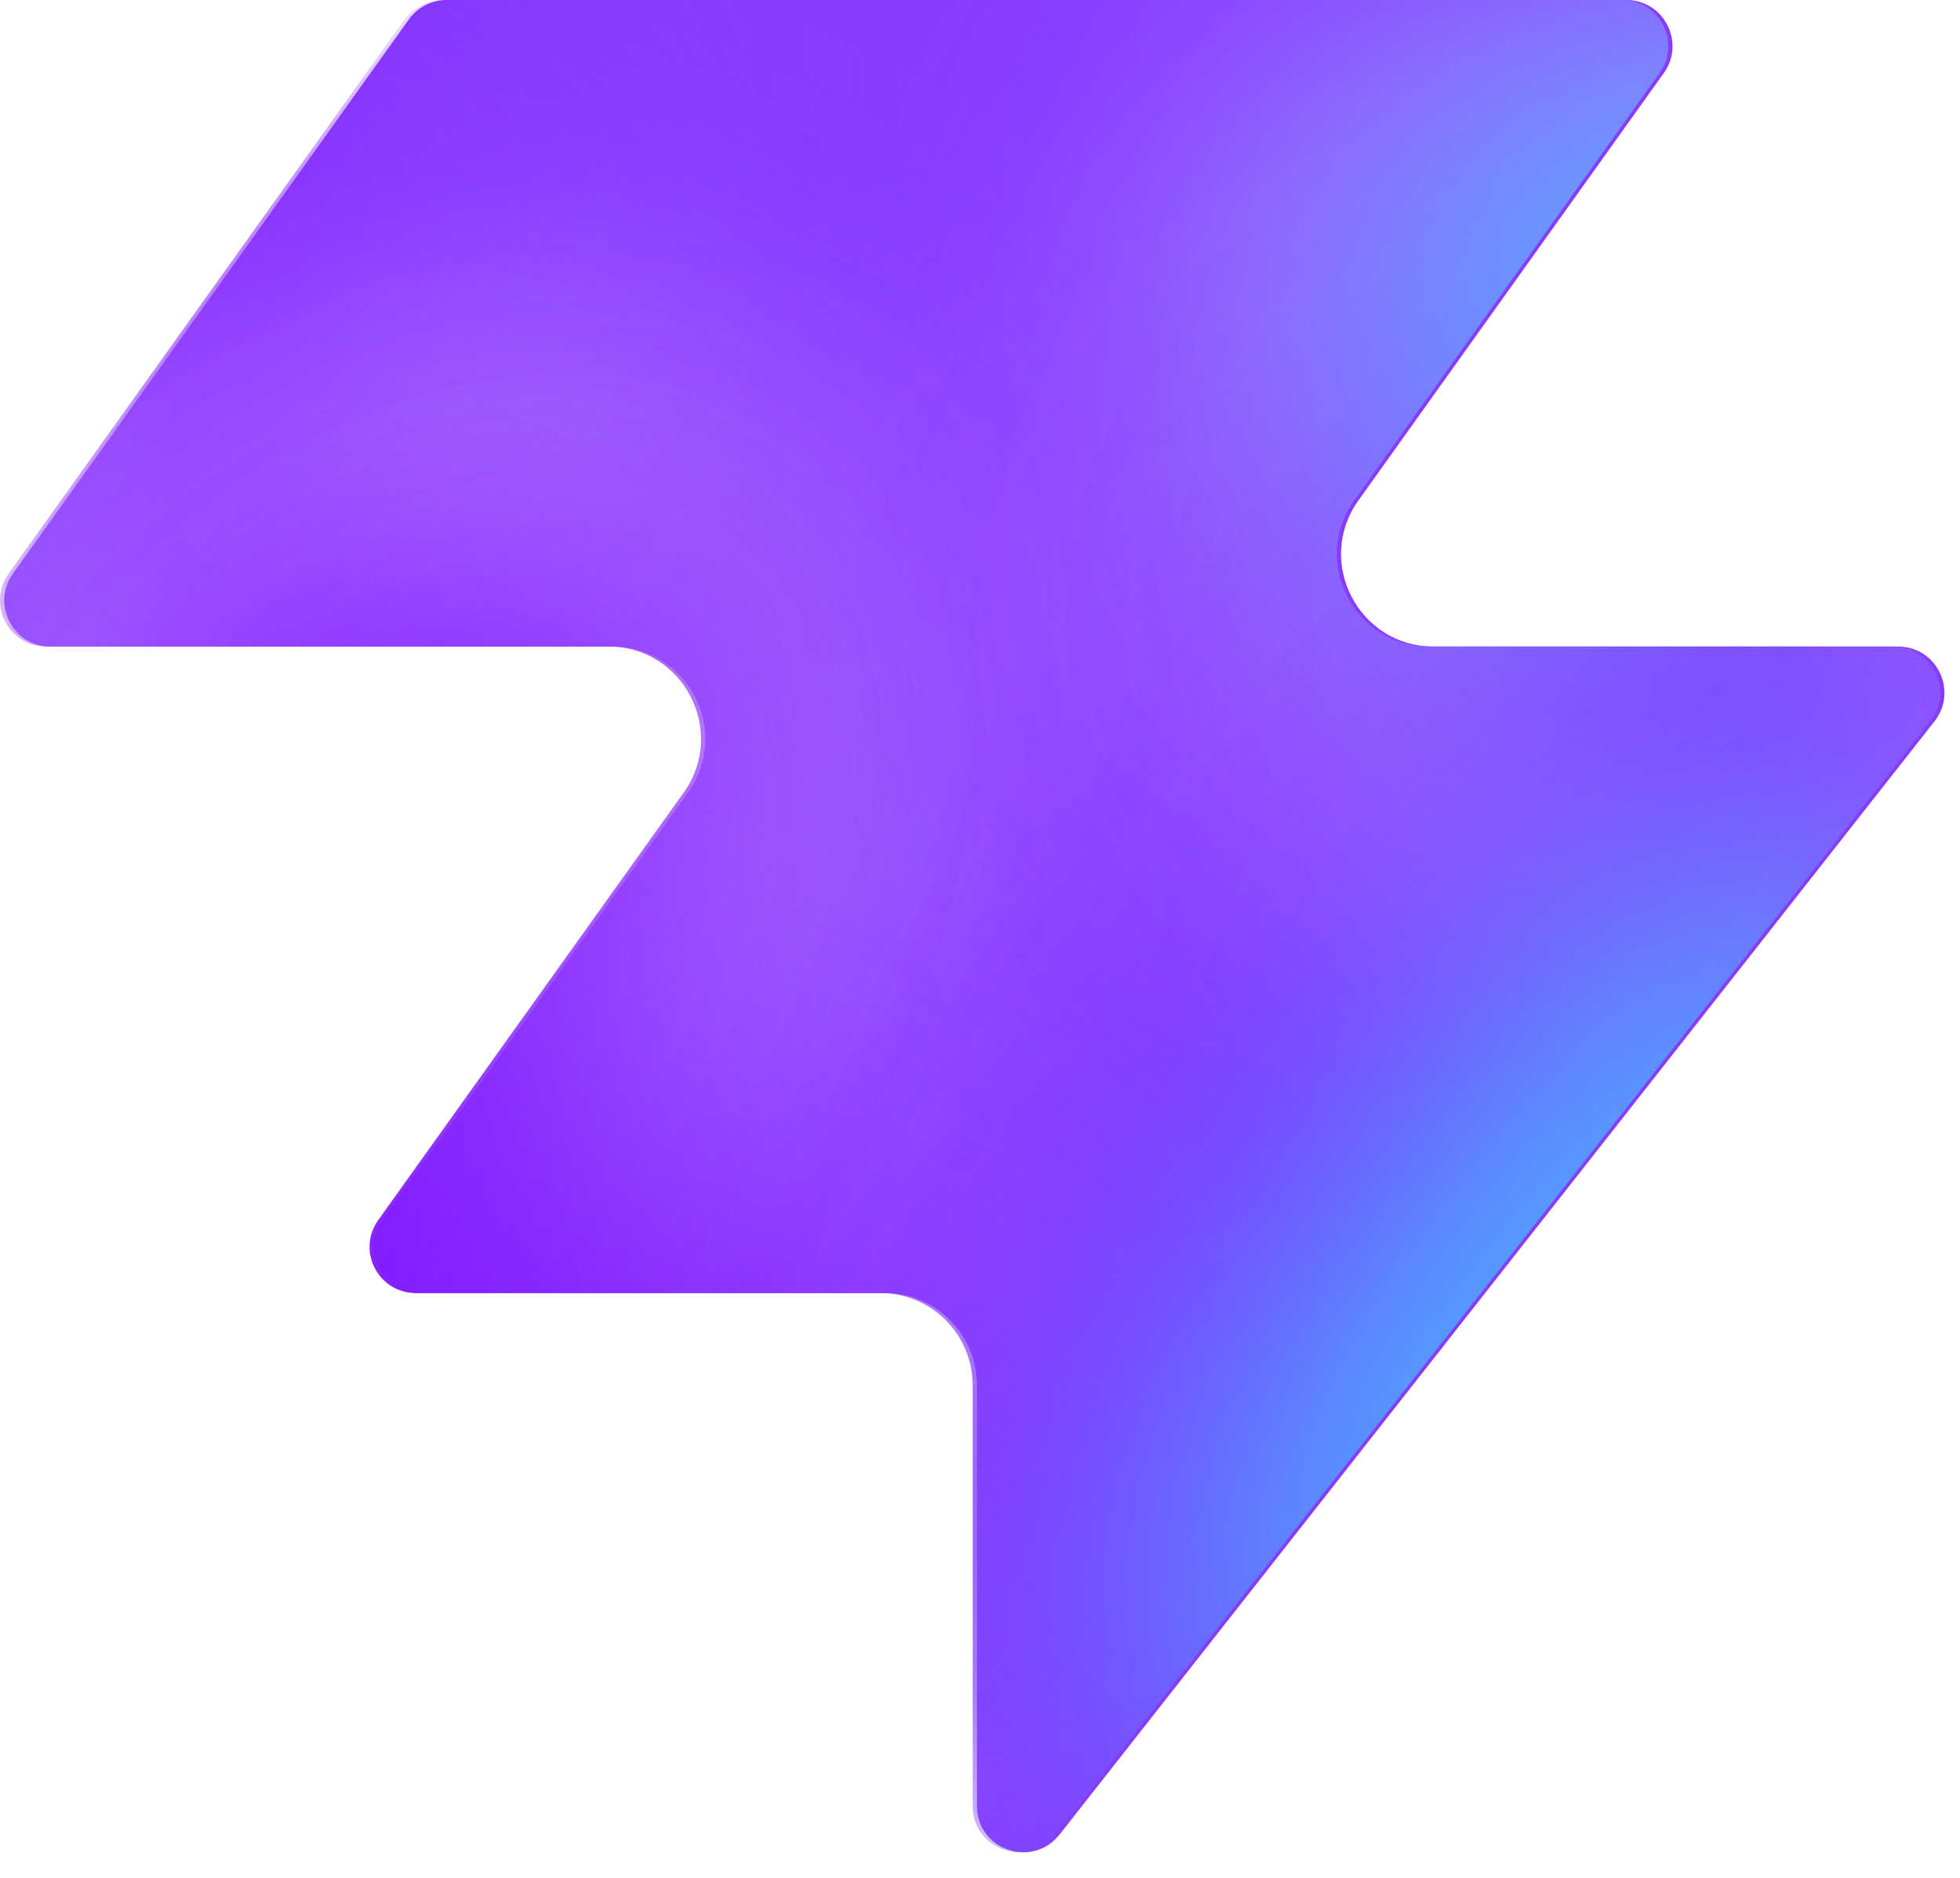
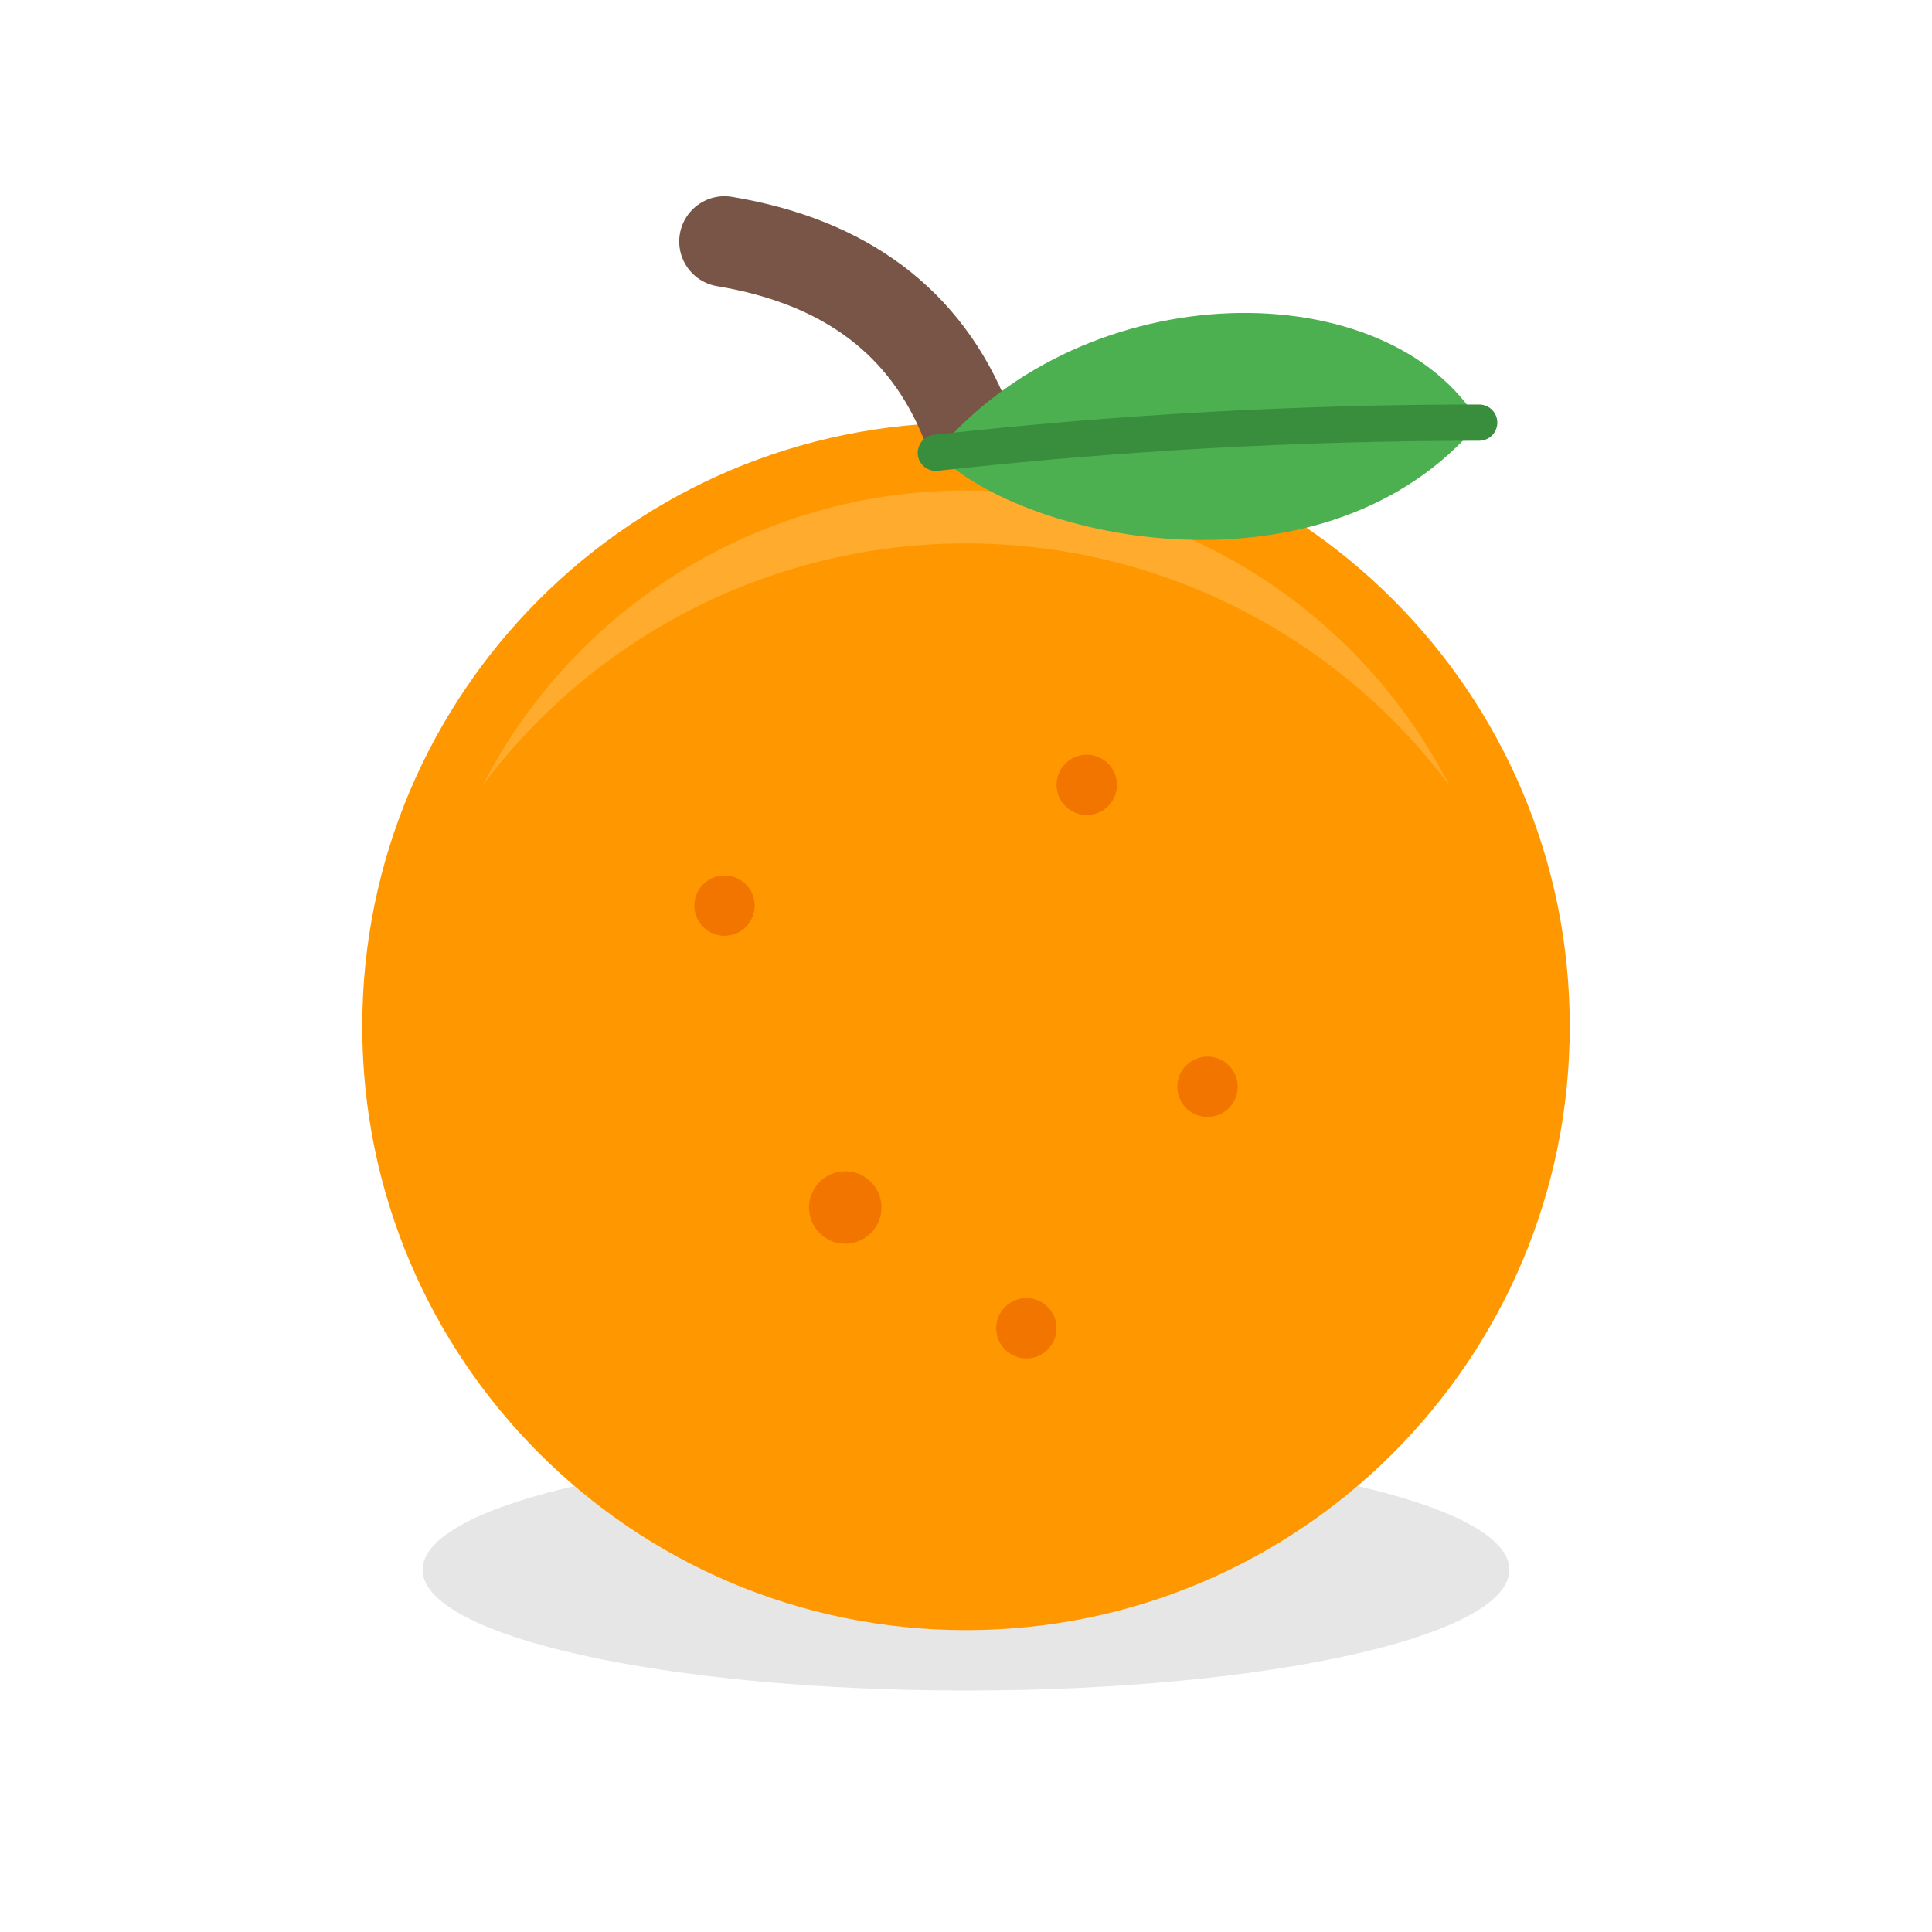
- <svg xmlns="http://www.w3.org/2000/svg" width="48" height="46" fill="none" viewBox="0 0 48 46">
-   <path fill="#863bff" d="M25.946 44.938c-.664.845-2.021.375-2.021-.698V33.937a2.26 2.26 0 0 0-2.262-2.262H10.287c-.92 0-1.456-1.04-.92-1.788l7.48-10.471c1.07-1.497 0-3.578-1.842-3.578H1.237c-.92 0-1.456-1.04-.92-1.788L10.013.474c.214-.297.556-.474.92-.474h28.894c.92 0 1.456 1.04.92 1.788l-7.48 10.471c-1.07 1.498 0 3.579 1.842 3.579h11.377c.943 0 1.473 1.088.89 1.83L25.947 44.94z" style="fill:#863bff;fill:color(display-p3 .525 .23 1);fill-opacity:1" />
-   <mask id="a" width="48" height="46" x="0" y="0" maskUnits="userSpaceOnUse" style="mask-type:alpha">
-     <path fill="#000" d="M25.842 44.938c-.664.844-2.021.375-2.021-.698V33.937a2.26 2.26 0 0 0-2.262-2.262H10.183c-.92 0-1.456-1.04-.92-1.788l7.48-10.471c1.07-1.498 0-3.579-1.842-3.579H1.133c-.92 0-1.456-1.04-.92-1.787L9.91.473c.214-.297.556-.474.92-.474h28.894c.92 0 1.456 1.04.92 1.788l-7.48 10.471c-1.07 1.498 0 3.578 1.842 3.578h11.377c.943 0 1.473 1.088.89 1.832L25.843 44.94z" style="fill:#000;fill-opacity:1" />
-   </mask>
-   <g mask="url(#a)">
-     <g filter="url(#b)">
-       <ellipse cx="5.508" cy="14.704" fill="#ede6ff" rx="5.508" ry="14.704" style="fill:#ede6ff;fill:color(display-p3 .927 .903 1);fill-opacity:1" transform="matrix(.00324 1 1 -.00324 -4.47 31.516)" />
-     </g>
-     <g filter="url(#c)">
-       <ellipse cx="10.399" cy="29.851" fill="#ede6ff" rx="10.399" ry="29.851" style="fill:#ede6ff;fill:color(display-p3 .927 .903 1);fill-opacity:1" transform="matrix(.00324 1 1 -.00324 -39.328 7.883)" />
-     </g>
-     <g filter="url(#d)">
-       <ellipse cx="5.508" cy="30.487" fill="#7e14ff" rx="5.508" ry="30.487" style="fill:#7e14ff;fill:color(display-p3 .492 .077 1);fill-opacity:1" transform="rotate(89.814 -25.913 -14.639)scale(1 -1)" />
-     </g>
-     <g filter="url(#e)">
-       <ellipse cx="5.508" cy="30.599" fill="#7e14ff" rx="5.508" ry="30.599" style="fill:#7e14ff;fill:color(display-p3 .492 .077 1);fill-opacity:1" transform="rotate(89.814 -32.644 -3.334)scale(1 -1)" />
-     </g>
-     <g filter="url(#f)">
-       <ellipse cx="5.508" cy="30.599" fill="#7e14ff" rx="5.508" ry="30.599" style="fill:#7e14ff;fill:color(display-p3 .492 .077 1);fill-opacity:1" transform="matrix(.00324 1 1 -.00324 -34.34 30.47)" />
-     </g>
-     <g filter="url(#g)">
-       <ellipse cx="14.072" cy="22.078" fill="#ede6ff" rx="14.072" ry="22.078" style="fill:#ede6ff;fill:color(display-p3 .927 .903 1);fill-opacity:1" transform="rotate(93.35 24.506 48.493)scale(-1 1)" />
-     </g>
-     <g filter="url(#h)">
-       <ellipse cx="3.47" cy="21.501" fill="#7e14ff" rx="3.47" ry="21.501" style="fill:#7e14ff;fill:color(display-p3 .492 .077 1);fill-opacity:1" transform="rotate(89.009 28.708 47.59)scale(-1 1)" />
-     </g>
-     <g filter="url(#i)">
-       <ellipse cx="3.47" cy="21.501" fill="#7e14ff" rx="3.47" ry="21.501" style="fill:#7e14ff;fill:color(display-p3 .492 .077 1);fill-opacity:1" transform="rotate(89.009 28.708 47.59)scale(-1 1)" />
-     </g>
-     <g filter="url(#j)">
-       <ellipse cx=".387" cy="8.972" fill="#7e14ff" rx="4.407" ry="29.108" style="fill:#7e14ff;fill:color(display-p3 .492 .077 1);fill-opacity:1" transform="rotate(39.51 .387 8.972)" />
-     </g>
-     <g filter="url(#k)">
-       <ellipse cx="47.523" cy="-6.092" fill="#7e14ff" rx="4.407" ry="29.108" style="fill:#7e14ff;fill:color(display-p3 .492 .077 1);fill-opacity:1" transform="rotate(37.892 47.523 -6.092)" />
-     </g>
-     <g filter="url(#l)">
-       <ellipse cx="41.412" cy="6.333" fill="#47bfff" rx="5.971" ry="9.665" style="fill:#47bfff;fill:color(display-p3 .28 .748 1);fill-opacity:1" transform="rotate(37.892 41.412 6.333)" />
-     </g>
-     <g filter="url(#m)">
-       <ellipse cx="-1.879" cy="38.332" fill="#7e14ff" rx="4.407" ry="29.108" style="fill:#7e14ff;fill:color(display-p3 .492 .077 1);fill-opacity:1" transform="rotate(37.892 -1.88 38.332)" />
-     </g>
-     <g filter="url(#n)">
-       <ellipse cx="-1.879" cy="38.332" fill="#7e14ff" rx="4.407" ry="29.108" style="fill:#7e14ff;fill:color(display-p3 .492 .077 1);fill-opacity:1" transform="rotate(37.892 -1.88 38.332)" />
-     </g>
-     <g filter="url(#o)">
-       <ellipse cx="35.651" cy="29.907" fill="#7e14ff" rx="4.407" ry="29.108" style="fill:#7e14ff;fill:color(display-p3 .492 .077 1);fill-opacity:1" transform="rotate(37.892 35.651 29.907)" />
-     </g>
-     <g filter="url(#p)">
-       <ellipse cx="38.418" cy="32.4" fill="#47bfff" rx="5.971" ry="15.297" style="fill:#47bfff;fill:color(display-p3 .28 .748 1);fill-opacity:1" transform="rotate(37.892 38.418 32.4)" />
-     </g>
-   </g>
-   <defs>
-     <filter id="b" width="60.045" height="41.654" x="-19.77" y="16.149" color-interpolation-filters="sRGB" filterUnits="userSpaceOnUse">
-       <feFlood flood-opacity="0" result="BackgroundImageFix" />
-       <feBlend in="SourceGraphic" in2="BackgroundImageFix" result="shape" />
-       <feGaussianBlur result="effect1_foregroundBlur_2002_17158" stdDeviation="7.659" />
-     </filter>
-     <filter id="c" width="90.34" height="51.437" x="-54.613" y="-7.533" color-interpolation-filters="sRGB" filterUnits="userSpaceOnUse">
-       <feFlood flood-opacity="0" result="BackgroundImageFix" />
-       <feBlend in="SourceGraphic" in2="BackgroundImageFix" result="shape" />
-       <feGaussianBlur result="effect1_foregroundBlur_2002_17158" stdDeviation="7.659" />
-     </filter>
-     <filter id="d" width="79.355" height="29.4" x="-49.64" y="2.03" color-interpolation-filters="sRGB" filterUnits="userSpaceOnUse">
-       <feFlood flood-opacity="0" result="BackgroundImageFix" />
-       <feBlend in="SourceGraphic" in2="BackgroundImageFix" result="shape" />
-       <feGaussianBlur result="effect1_foregroundBlur_2002_17158" stdDeviation="4.596" />
-     </filter>
-     <filter id="e" width="79.579" height="29.4" x="-45.045" y="20.029" color-interpolation-filters="sRGB" filterUnits="userSpaceOnUse">
-       <feFlood flood-opacity="0" result="BackgroundImageFix" />
-       <feBlend in="SourceGraphic" in2="BackgroundImageFix" result="shape" />
-       <feGaussianBlur result="effect1_foregroundBlur_2002_17158" stdDeviation="4.596" />
-     </filter>
-     <filter id="f" width="79.579" height="29.4" x="-43.513" y="21.178" color-interpolation-filters="sRGB" filterUnits="userSpaceOnUse">
-       <feFlood flood-opacity="0" result="BackgroundImageFix" />
-       <feBlend in="SourceGraphic" in2="BackgroundImageFix" result="shape" />
-       <feGaussianBlur result="effect1_foregroundBlur_2002_17158" stdDeviation="4.596" />
-     </filter>
-     <filter id="g" width="74.749" height="58.852" x="15.756" y="-17.901" color-interpolation-filters="sRGB" filterUnits="userSpaceOnUse">
-       <feFlood flood-opacity="0" result="BackgroundImageFix" />
-       <feBlend in="SourceGraphic" in2="BackgroundImageFix" result="shape" />
-       <feGaussianBlur result="effect1_foregroundBlur_2002_17158" stdDeviation="7.659" />
-     </filter>
-     <filter id="h" width="61.377" height="25.362" x="23.548" y="2.284" color-interpolation-filters="sRGB" filterUnits="userSpaceOnUse">
-       <feFlood flood-opacity="0" result="BackgroundImageFix" />
-       <feBlend in="SourceGraphic" in2="BackgroundImageFix" result="shape" />
-       <feGaussianBlur result="effect1_foregroundBlur_2002_17158" stdDeviation="4.596" />
-     </filter>
-     <filter id="i" width="61.377" height="25.362" x="23.548" y="2.284" color-interpolation-filters="sRGB" filterUnits="userSpaceOnUse">
-       <feFlood flood-opacity="0" result="BackgroundImageFix" />
-       <feBlend in="SourceGraphic" in2="BackgroundImageFix" result="shape" />
-       <feGaussianBlur result="effect1_foregroundBlur_2002_17158" stdDeviation="4.596" />
-     </filter>
-     <filter id="j" width="56.045" height="63.649" x="-27.636" y="-22.853" color-interpolation-filters="sRGB" filterUnits="userSpaceOnUse">
-       <feFlood flood-opacity="0" result="BackgroundImageFix" />
-       <feBlend in="SourceGraphic" in2="BackgroundImageFix" result="shape" />
-       <feGaussianBlur result="effect1_foregroundBlur_2002_17158" stdDeviation="4.596" />
-     </filter>
-     <filter id="k" width="54.814" height="64.646" x="20.116" y="-38.415" color-interpolation-filters="sRGB" filterUnits="userSpaceOnUse">
-       <feFlood flood-opacity="0" result="BackgroundImageFix" />
-       <feBlend in="SourceGraphic" in2="BackgroundImageFix" result="shape" />
-       <feGaussianBlur result="effect1_foregroundBlur_2002_17158" stdDeviation="4.596" />
-     </filter>
-     <filter id="l" width="33.541" height="35.313" x="24.641" y="-11.323" color-interpolation-filters="sRGB" filterUnits="userSpaceOnUse">
-       <feFlood flood-opacity="0" result="BackgroundImageFix" />
-       <feBlend in="SourceGraphic" in2="BackgroundImageFix" result="shape" />
-       <feGaussianBlur result="effect1_foregroundBlur_2002_17158" stdDeviation="4.596" />
-     </filter>
-     <filter id="m" width="54.814" height="64.646" x="-29.286" y="6.009" color-interpolation-filters="sRGB" filterUnits="userSpaceOnUse">
-       <feFlood flood-opacity="0" result="BackgroundImageFix" />
-       <feBlend in="SourceGraphic" in2="BackgroundImageFix" result="shape" />
-       <feGaussianBlur result="effect1_foregroundBlur_2002_17158" stdDeviation="4.596" />
-     </filter>
-     <filter id="n" width="54.814" height="64.646" x="-29.286" y="6.009" color-interpolation-filters="sRGB" filterUnits="userSpaceOnUse">
-       <feFlood flood-opacity="0" result="BackgroundImageFix" />
-       <feBlend in="SourceGraphic" in2="BackgroundImageFix" result="shape" />
-       <feGaussianBlur result="effect1_foregroundBlur_2002_17158" stdDeviation="4.596" />
-     </filter>
-     <filter id="o" width="54.814" height="64.646" x="8.244" y="-2.416" color-interpolation-filters="sRGB" filterUnits="userSpaceOnUse">
-       <feFlood flood-opacity="0" result="BackgroundImageFix" />
-       <feBlend in="SourceGraphic" in2="BackgroundImageFix" result="shape" />
-       <feGaussianBlur result="effect1_foregroundBlur_2002_17158" stdDeviation="4.596" />
-     </filter>
-     <filter id="p" width="39.409" height="43.623" x="18.713" y="10.588" color-interpolation-filters="sRGB" filterUnits="userSpaceOnUse">
-       <feFlood flood-opacity="0" result="BackgroundImageFix" />
-       <feBlend in="SourceGraphic" in2="BackgroundImageFix" result="shape" />
-       <feGaussianBlur result="effect1_foregroundBlur_2002_17158" stdDeviation="4.596" />
-     </filter>
-   </defs>
+ <svg xmlns="http://www.w3.org/2000/svg" viewBox="0 0 64 64" width="64" height="64" fill="none">
+   <ellipse cx="32" cy="52" rx="18" ry="4" fill="#000" opacity="0.1" />
+   <circle cx="32" cy="34" r="20" fill="#FF9800" />
+   <path d="M 16 26 A 20 20 0 0 1 48 26 A 18 18 0 0 0 16 26 Z" fill="#FFB74D" opacity="0.6" />
+   <path d="M 32 14 Q 30 9 24 8" stroke="#795548" stroke-width="3" stroke-linecap="round" fill="none" />
+   <path d="M 31 15 C 36 9, 46 9, 49 14 C 44 20, 34 18, 31 15 Z" fill="#4CAF50" />
+   <path d="M 31 15 Q 40 14 49 14" stroke="#388E3C" stroke-width="1.2" stroke-linecap="round" fill="none" />
+   <circle cx="24" cy="30" r="1" fill="#E65100" opacity="0.5" />
+   <circle cx="36" cy="26" r="1" fill="#E65100" opacity="0.5" />
+   <circle cx="28" cy="40" r="1.2" fill="#E65100" opacity="0.5" />
+   <circle cx="40" cy="36" r="1" fill="#E65100" opacity="0.5" />
+   <circle cx="34" cy="44" r="1" fill="#E65100" opacity="0.5" />
</svg>
